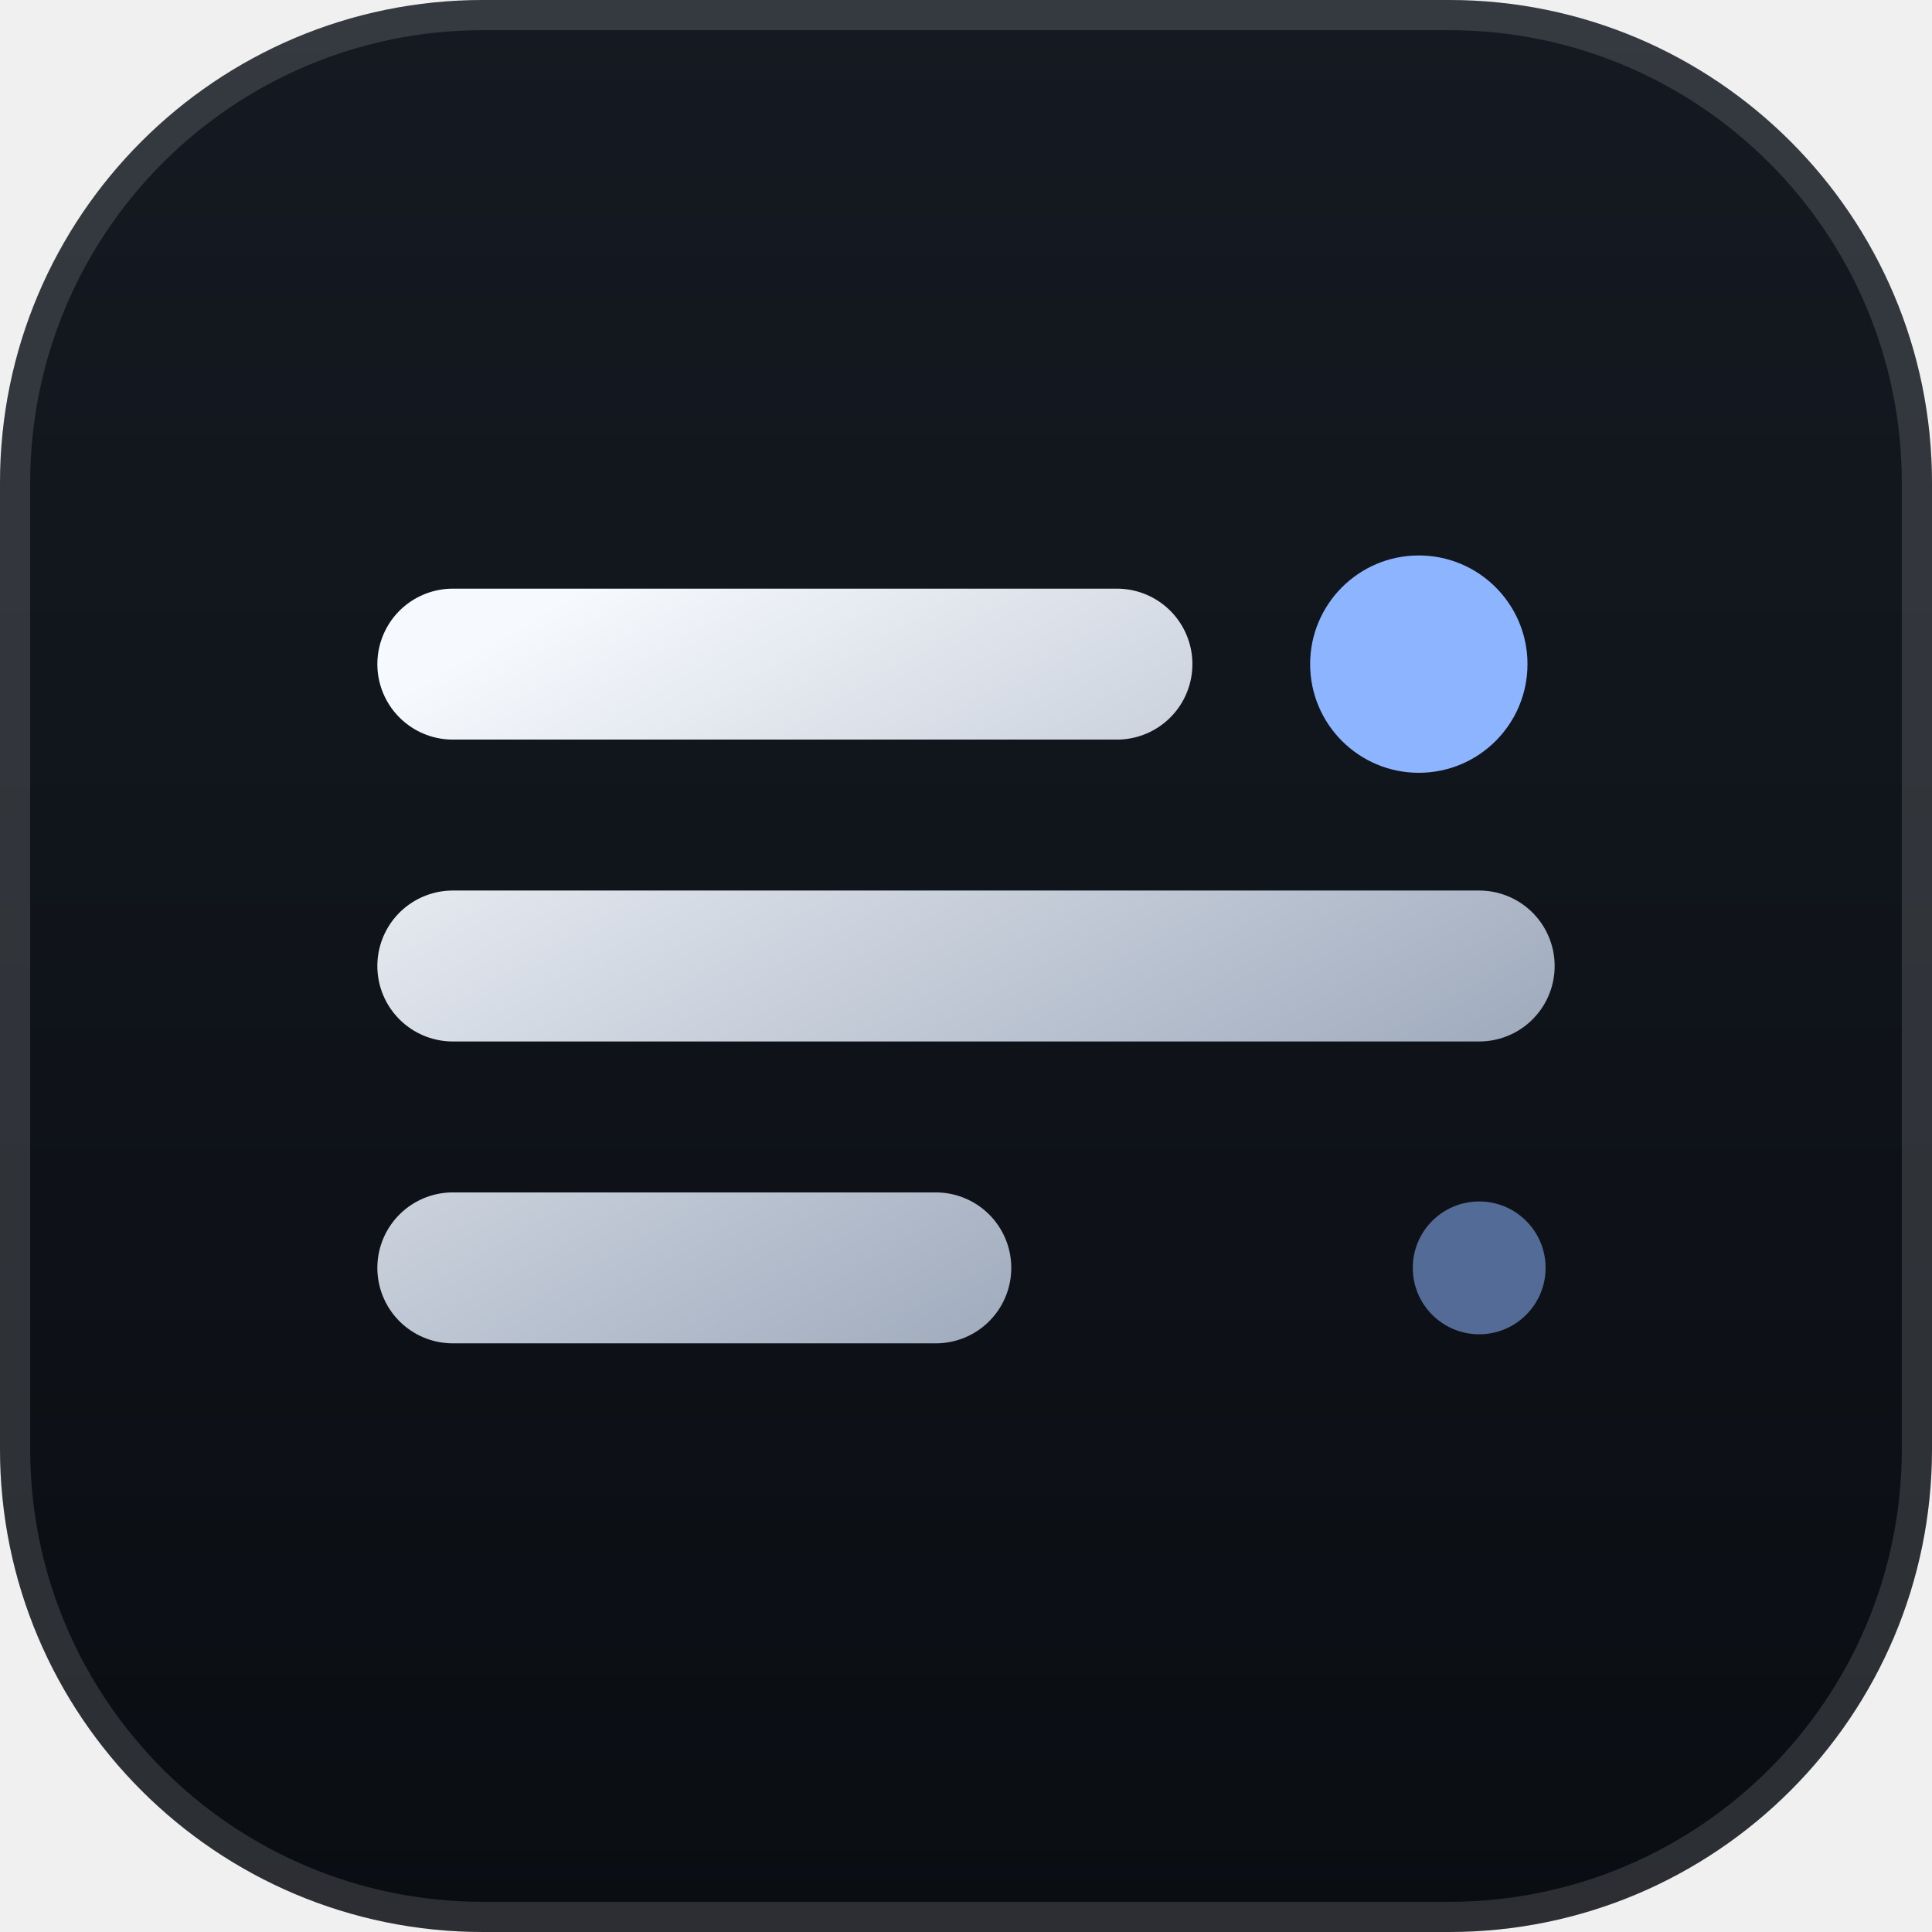
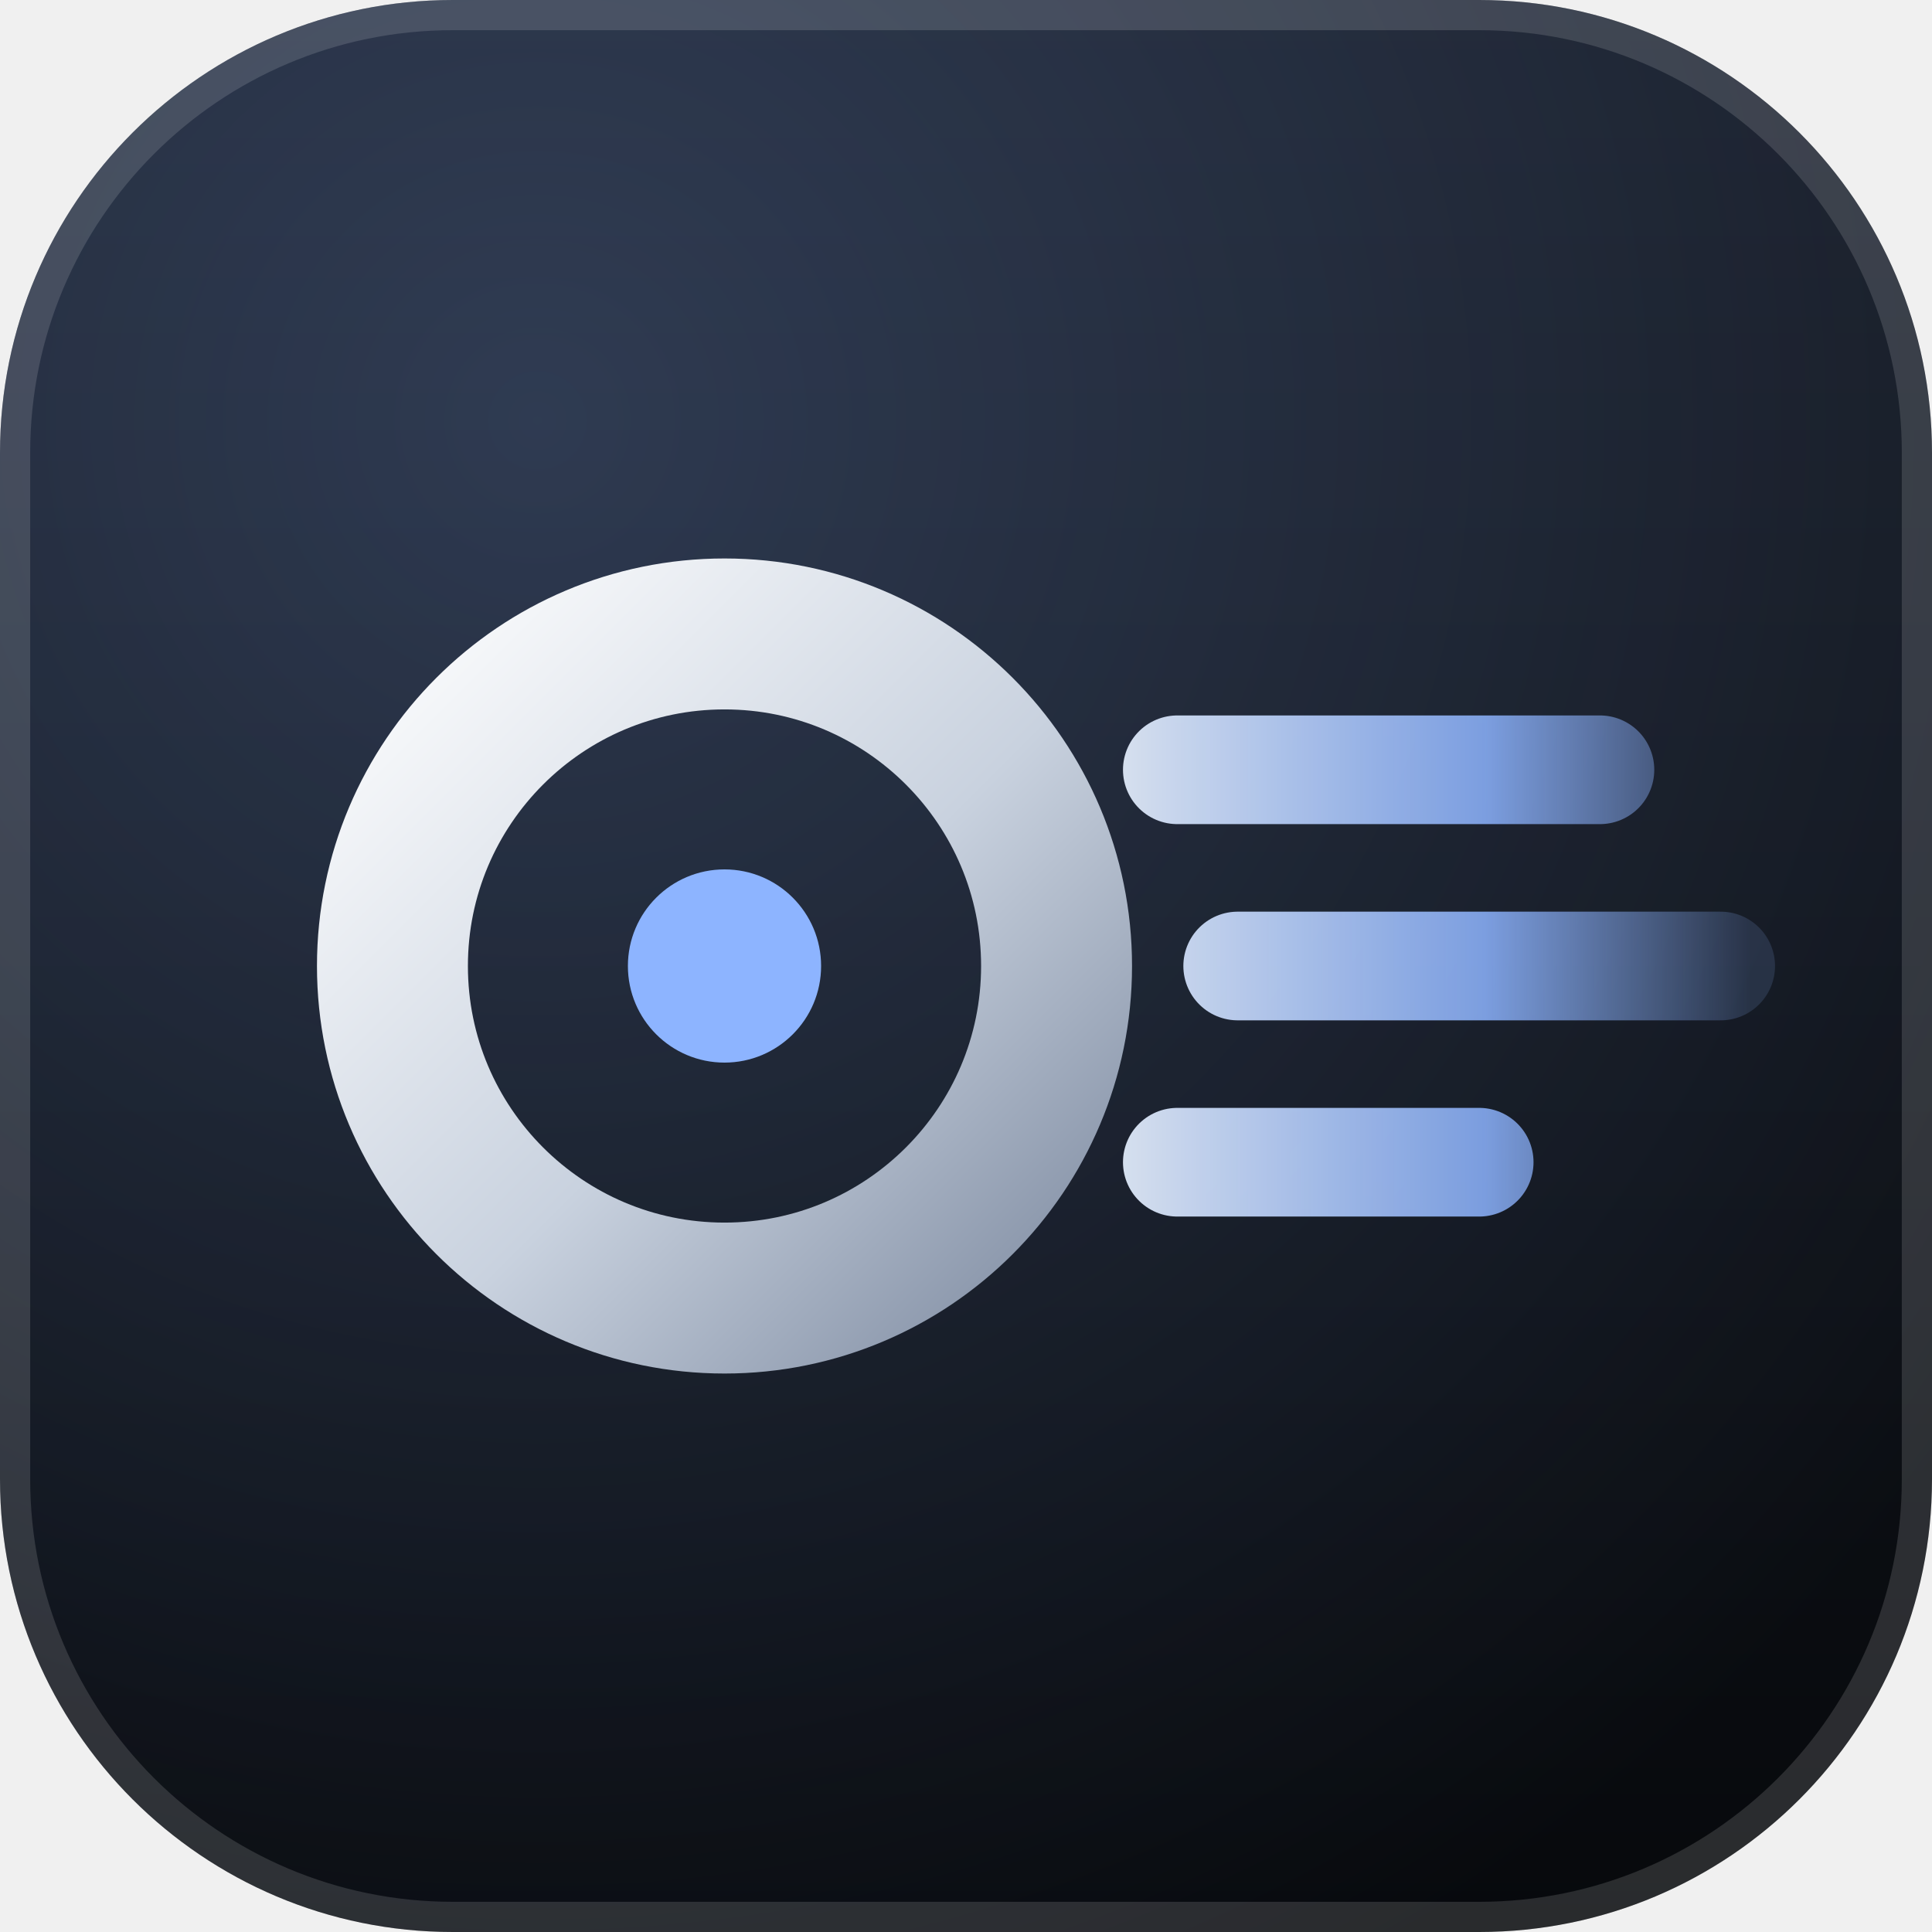
<svg xmlns="http://www.w3.org/2000/svg" viewBox="0 0 64 64" width="512" height="512">
  <defs>
-     <linearGradient id="g" x1="0" y1="0" x2="1" y2="1">
-       <stop offset="0" stop-color="#f6f9fd" />
-       <stop offset="1" stop-color="#8e9bb0" />
+     <linearGradient id="ls-bg" x1="0" y1="0" x2="0" y2="1">
+       <stop offset="0" stop-color="#181d27" />
+       <stop offset="1" stop-color="#07090c" />
    </linearGradient>
-     <linearGradient id="bg" x1="0" y1="0" x2="0" y2="1">
-       <stop offset="0" stop-color="#151a22" />
-       <stop offset="1" stop-color="#0a0d12" />
+     <radialGradient id="ls-glow" cx=".28" cy=".22" r=".9">
+       <stop offset="0" stop-color="#8db4ff" stop-opacity=".22" />
+       <stop offset="1" stop-color="#8db4ff" stop-opacity="0" />
+     </radialGradient>
+     <linearGradient id="ls-coin" x1="12" y1="20" x2="36" y2="44" gradientUnits="userSpaceOnUse">
+       <stop offset="0" stop-color="#ffffff" />
+       <stop offset=".55" stop-color="#c9d2df" />
+       <stop offset="1" stop-color="#7d8aa0" />
+     </linearGradient>
+     <linearGradient id="ls-flow" x1="36" y1="0" x2="58" y2="0" gradientUnits="userSpaceOnUse">
+       <stop offset="0" stop-color="#dfe6ef" />
+       <stop offset=".6" stop-color="#8db4ff" stop-opacity=".85" />
+       <stop offset="1" stop-color="#8db4ff" stop-opacity=".15" />
    </linearGradient>
  </defs>
-   <rect width="64" height="64" rx="16" fill="url(#bg)" />
-   <rect x=".5" y=".5" width="63" height="63" rx="15.5" fill="none" stroke="#fff" stroke-opacity=".14" />
-   <path d="M15 22h22M15 32h34M15 42h16" stroke="url(#g)" stroke-width="5" stroke-linecap="round" fill="none" />
-   <circle cx="47" cy="22" r="3.6" fill="#8db4ff" />
-   <circle cx="49" cy="42" r="2.2" fill="#8db4ff" fill-opacity=".55" />
+   <rect width="64" height="64" rx="15" fill="url(#ls-bg)" />
+   <rect width="64" height="64" rx="15" fill="url(#ls-glow)" />
+   <rect x=".5" y=".5" width="63" height="63" rx="14.5" fill="none" stroke="#ffffff" stroke-opacity=".14" />
+   <circle cx="24" cy="32" r="11" fill="none" stroke="url(#ls-coin)" stroke-width="5" />
+   <circle cx="24" cy="32" r="3.2" fill="#8db4ff" />
+   <path d="M39 25.5h14M41 32h16M39 38.5h10" stroke="url(#ls-flow)" stroke-width="3.6" stroke-linecap="round" fill="none" />
</svg>
